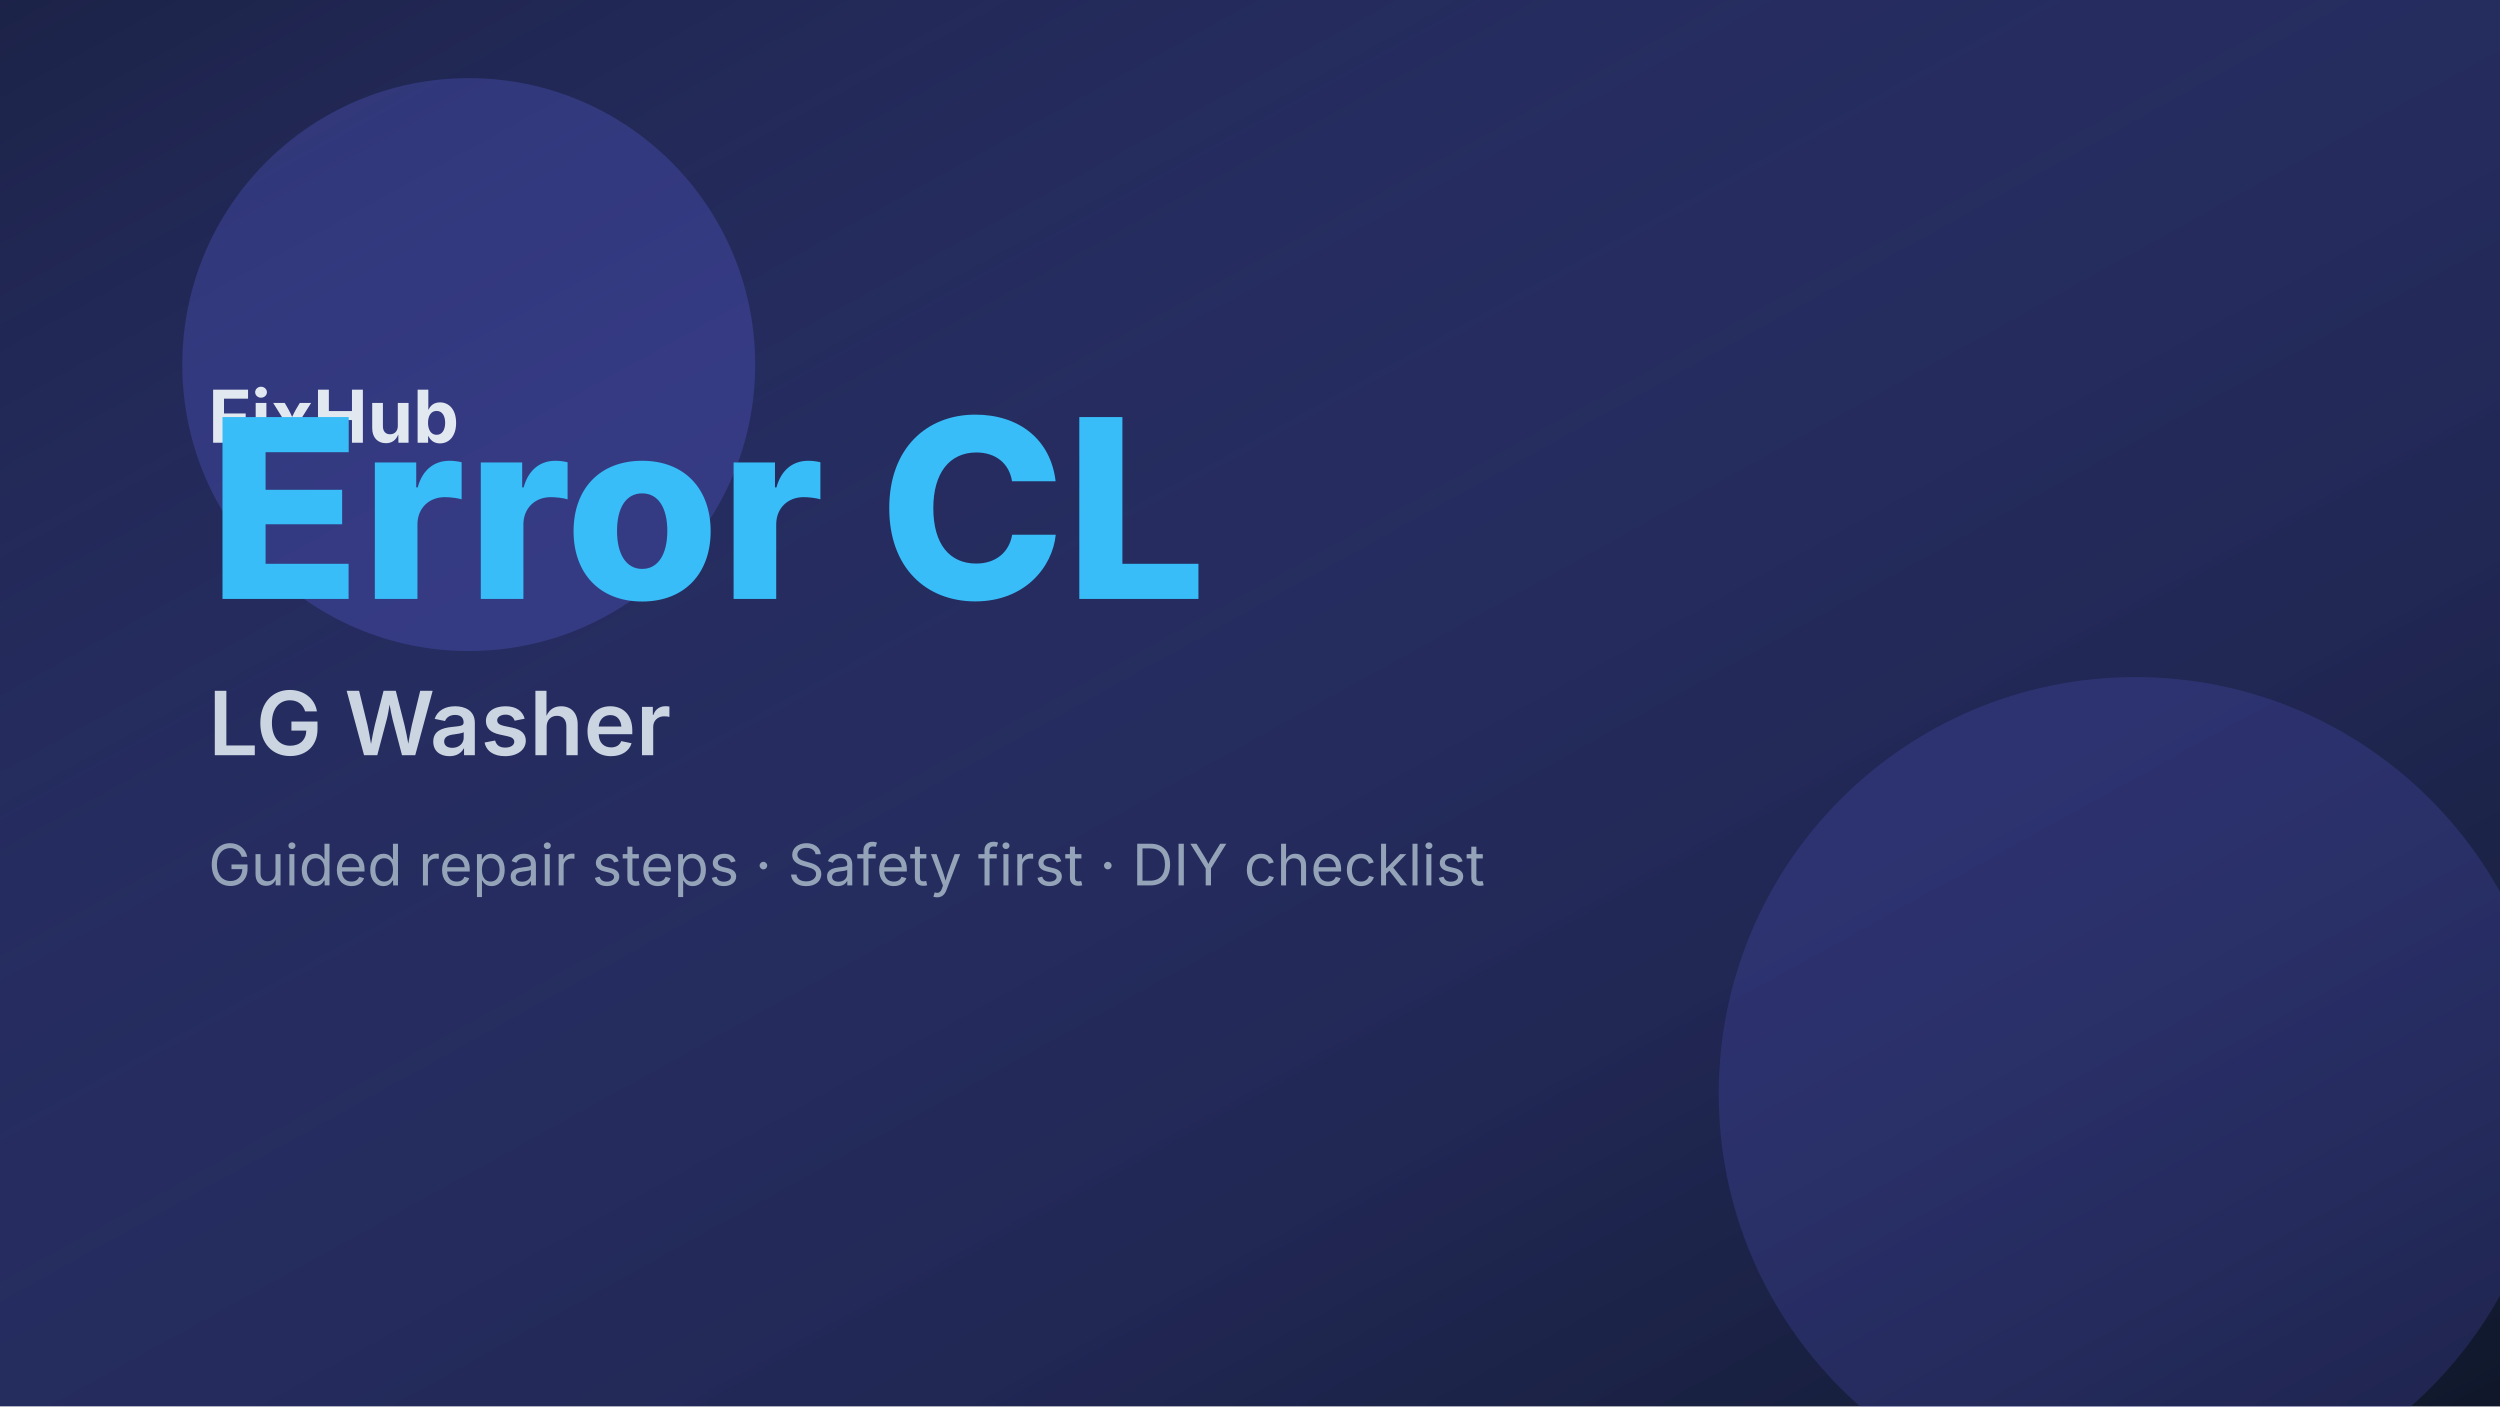
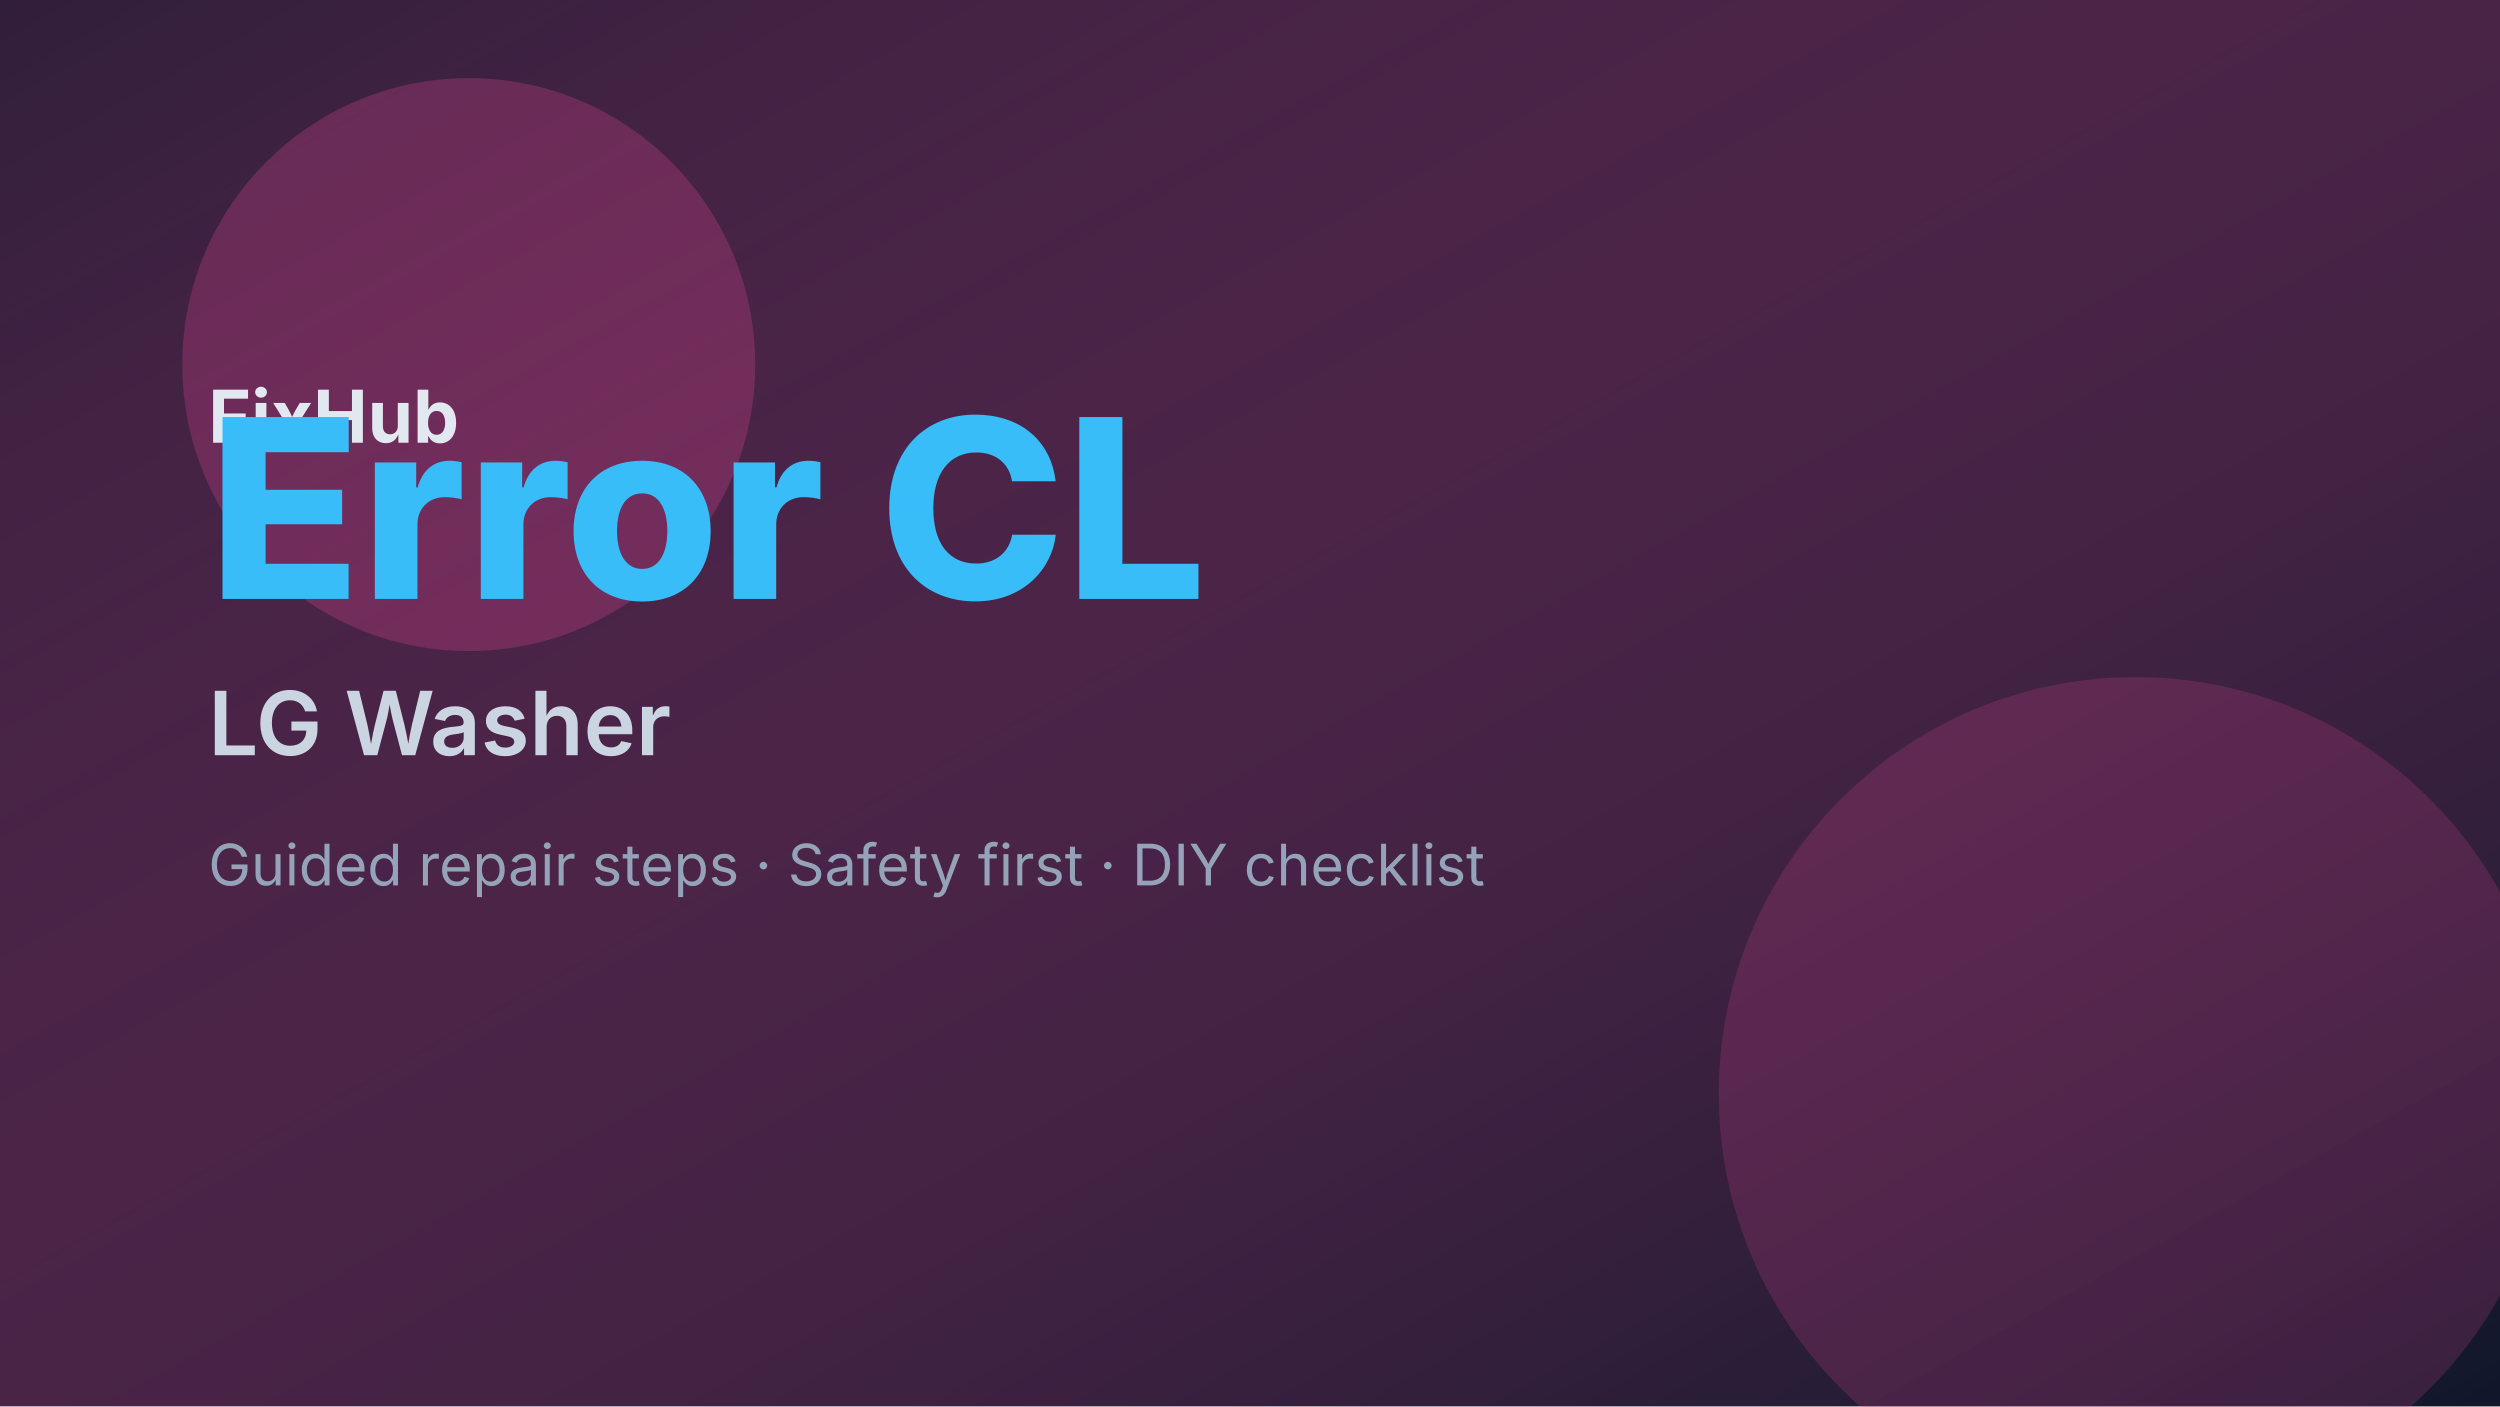
<svg xmlns="http://www.w3.org/2000/svg" width="960" height="540" viewBox="0 0 960 540" role="img" aria-label="Guide hero image for LG Washer error CL">
  <defs>
    <linearGradient id="g" x1="0" y1="0" x2="1" y2="1">
-       <stop offset="0%" stop-color="#6366F1" stop-opacity="0.15" />
+       <stop offset="0%" stop-color="#EC4899" stop-opacity="0.15" />
      <stop offset="100%" stop-color="#0F172A" stop-opacity="0.9" />
    </linearGradient>
  </defs>
  <rect width="960" height="540" fill="#0F172A" />
  <rect width="960" height="540" fill="url(#g)" />
-   <circle cx="180" cy="140" r="110" fill="#6366F1" opacity="0.25" />
-   <circle cx="820" cy="420" r="160" fill="#6366F1" opacity="0.18" />
+   <circle cx="180" cy="140" r="110" fill="#EC4899" opacity="0.25" />
+   <circle cx="820" cy="420" r="160" fill="#EC4899" opacity="0.18" />
  <text x="80" y="170" fill="#E2E8F0" font-size="28" font-family="Inter, system-ui" font-weight="700">FixHub</text>
  <text x="80" y="230" fill="#38BDF8" font-size="96" font-family="Inter, system-ui" font-weight="800">Error CL</text>
  <text x="80" y="290" fill="#CBD5E1" font-size="34" font-family="Inter, system-ui" font-weight="600">LG Washer</text>
  <text x="80" y="340" fill="#94A3B8" font-size="22" font-family="Inter, system-ui">Guided repair steps · Safety first · DIY checklist</text>
</svg>
